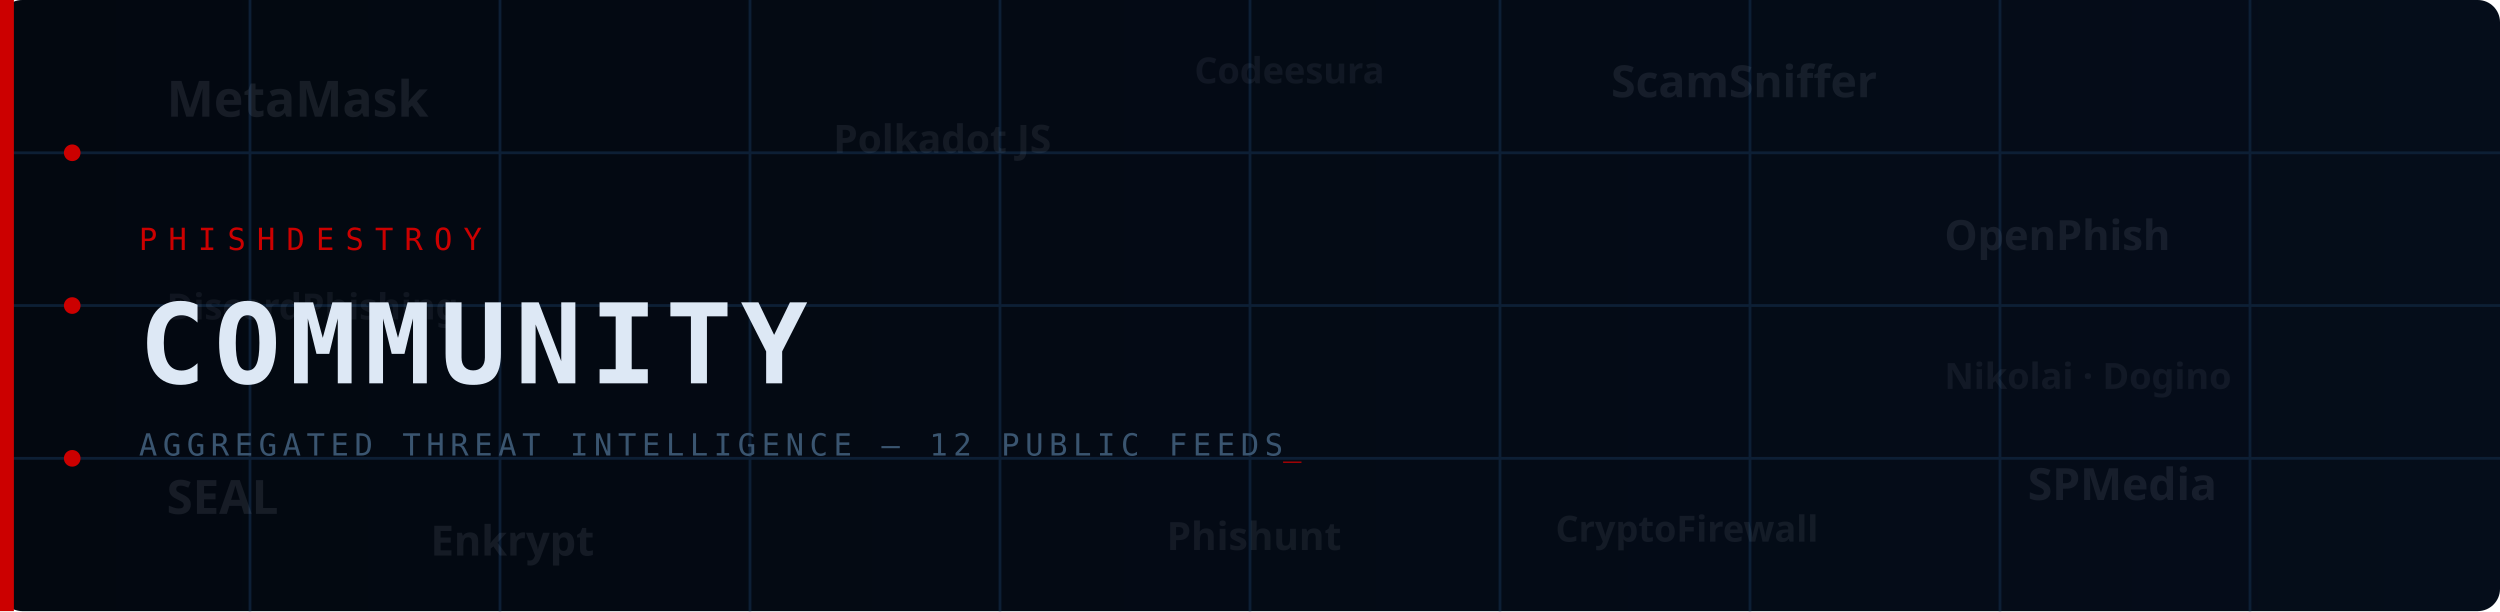
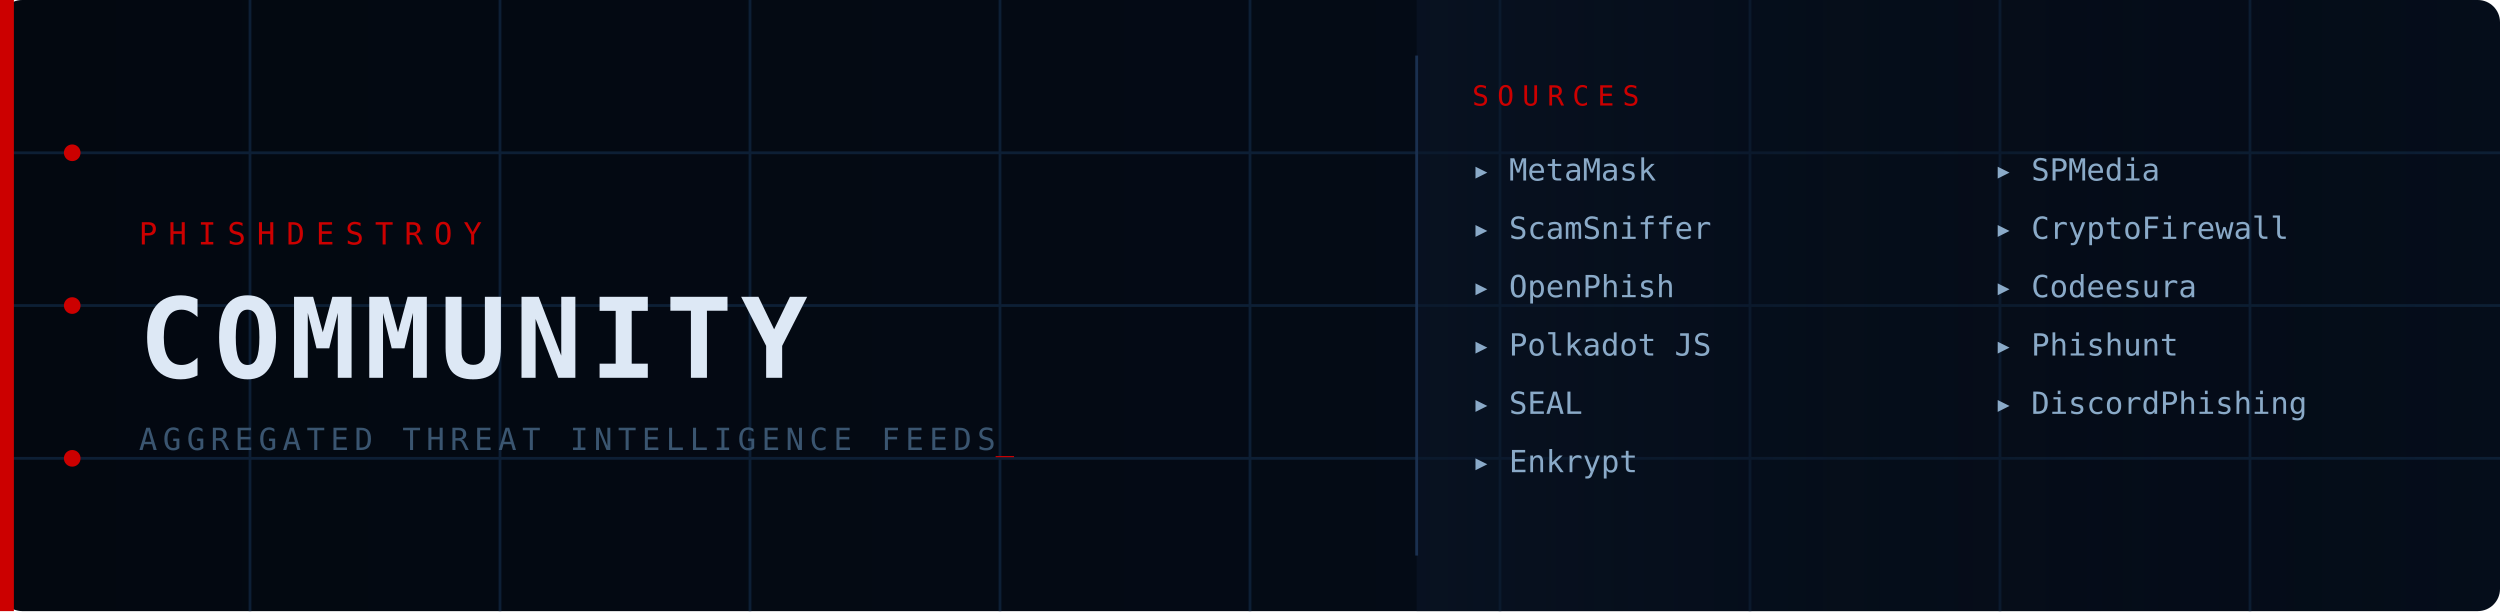
<svg xmlns="http://www.w3.org/2000/svg" viewBox="0 0 900 220" width="900" height="220">
  <defs>
    <style>
      @keyframes fadein {
        from { opacity: 0; transform: translateY(8px); }
        to   { opacity: 1; transform: translateY(0);   }
-       }
-       @keyframes floatin {
-         from { opacity: 0; }
-         to   { opacity: 1; }
      }
      @keyframes pulse {
        0%, 100% { opacity: 1;   }
        50%       { opacity: 0.2; }
      }
      @keyframes blink {
        0%, 100% { opacity: 1; }
        50%       { opacity: 0; }
      }
      @keyframes scanline {
        0%   { transform: translateY(-20px); opacity: 0;   }
-         5%   {                               opacity: 0.4; }
-         95%  {                               opacity: 0.4; }
+         5%   {                               opacity: 0.35; }
+         95%  {                               opacity: 0.35; }
        100% { transform: translateY(240px); opacity: 0;   }
      }
-       @keyframes arc1 {
-         from { stroke-dashoffset: 566; }
-         to   { stroke-dashoffset: 0;   }
-       }
-       @keyframes arc2 {
-         from { stroke-dashoffset: 440; }
-         to   { stroke-dashoffset: 0;   }
-       }
+       @keyframes arc1 { from { stroke-dashoffset: 440; } to { stroke-dashoffset: 0; } }
+       @keyframes arc2 { from { stroke-dashoffset: 314; } to { stroke-dashoffset: 0; } }
      @keyframes glow {
        0%, 100% { opacity: 1;   }
        50%       { opacity: 0.7; }
      }
-       @keyframes drift {
-         0%, 100% { transform: translateY(0px);  }
-         50%       { transform: translateY(-3px); }
+       @keyframes br {
+         from { opacity: 0; transform: translateX(6px); }
+         to   { opacity: 1; transform: translateX(0);   }
      }

-       .lbl   { animation: fadein  0.7s ease both 0.10s; }
-       .ttl   { animation: fadein  0.7s ease both 0.30s; }
-       .sub   { animation: fadein  0.7s ease both 0.55s; }
-       .d1    { animation: pulse  2.5s ease-in-out infinite 0.0s; }
-       .d2    { animation: pulse  2.5s ease-in-out infinite 0.8s; }
-       .d3    { animation: pulse  2.5s ease-in-out infinite 1.6s; }
-       .cur   { animation: blink  1.0s step-end   infinite;       }
-       .scan  { animation: scanline 4s linear      infinite 1.0s; }
-       .a1    { animation: arc1   2.0s ease-out   both     0.20s; }
-       .a2    { animation: arc2   2.5s ease-out   both     0.50s; }
-       .bar   { animation: glow   3.0s ease-in-out infinite;      }
+       .lbl  { animation: fadein 0.7s ease both 0.10s; }
+       .ttl  { animation: fadein 0.7s ease both 0.30s; }
+       .sub  { animation: fadein 0.7s ease both 0.55s; }
+       .d1   { animation: pulse 2.5s ease-in-out infinite 0.0s; }
+       .d2   { animation: pulse 2.5s ease-in-out infinite 0.8s; }
+       .d3   { animation: pulse 2.5s ease-in-out infinite 1.6s; }
+       .cur  { animation: blink 1.0s step-end   infinite; }
+       .scan { animation: scanline 4s linear     infinite 1.0s; }
+       .a1   { animation: arc1  2.0s ease-out   both 0.20s; }
+       .a2   { animation: arc2  2.5s ease-out   both 0.50s; }
+       .bar  { animation: glow  3.0s ease-in-out infinite; }

-       .br1  { animation: floatin 1.2s ease both 0.6s;  }
-       .br2  { animation: floatin 1.2s ease both 0.75s; }
-       .br3  { animation: floatin 1.2s ease both 0.9s;  }
-       .br4  { animation: floatin 1.2s ease both 1.05s; }
-       .br5  { animation: floatin 1.2s ease both 1.2s;  }
-       .br6  { animation: floatin 1.2s ease both 1.35s; }
-       .br7  { animation: floatin 1.2s ease both 1.5s;  }
-       .br8  { animation: floatin 1.2s ease both 1.65s; }
-       .br9  { animation: floatin 1.2s ease both 1.8s;  }
-       .br10 { animation: floatin 1.2s ease both 1.95s; }
-       .br11 { animation: floatin 1.2s ease both 2.1s;  }
-       .br12 { animation: floatin 1.2s ease both 2.25s; }
+       .s0  { animation: br 0.5s ease both 0.70s; }
+       .s1  { animation: br 0.5s ease both 0.82s; }
+       .s2  { animation: br 0.5s ease both 0.94s; }
+       .s3  { animation: br 0.5s ease both 1.06s; }
+       .s4  { animation: br 0.5s ease both 1.18s; }
+       .s5  { animation: br 0.5s ease both 1.30s; }
+       .s6  { animation: br 0.5s ease both 1.42s; }
+       .s7  { animation: br 0.5s ease both 1.54s; }
+       .s8  { animation: br 0.5s ease both 1.66s; }
+       .s9  { animation: br 0.5s ease both 1.78s; }
+       .s10 { animation: br 0.5s ease both 1.90s; }
+       .s11 { animation: br 0.5s ease both 2.02s; }
    </style>
    <linearGradient id="bg" x1="0" y1="0" x2="1" y2="0">
      <stop offset="0%" stop-color="#030810" />
      <stop offset="100%" stop-color="#050d1a" />
+     </linearGradient>
+     <linearGradient id="rp" x1="0" y1="0" x2="1" y2="0">
+       <stop offset="0%" stop-color="#0a1628" stop-opacity="0.6" />
+       <stop offset="100%" stop-color="#030810" stop-opacity="0" />
    </linearGradient>
    <linearGradient id="sg" x1="0" y1="0" x2="0" y2="1">
      <stop offset="0%" stop-color="#fff" stop-opacity="0" />
      <stop offset="50%" stop-color="#fff" stop-opacity="0.04" />
      <stop offset="100%" stop-color="#fff" stop-opacity="0" />
    </linearGradient>
    <clipPath id="cp">
      <rect width="900" height="220" rx="8" />
    </clipPath>
  </defs>
  <rect width="900" height="220" rx="8" fill="url(#bg)" />
  <g clip-path="url(#cp)" stroke="#0d1f35" stroke-width="1">
    <line x1="90" y1="0" x2="90" y2="220" />
    <line x1="180" y1="0" x2="180" y2="220" />
    <line x1="270" y1="0" x2="270" y2="220" />
    <line x1="360" y1="0" x2="360" y2="220" />
    <line x1="450" y1="0" x2="450" y2="220" />
    <line x1="540" y1="0" x2="540" y2="220" />
    <line x1="630" y1="0" x2="630" y2="220" />
    <line x1="720" y1="0" x2="720" y2="220" />
    <line x1="810" y1="0" x2="810" y2="220" />
    <line x1="0" y1="55" x2="900" y2="55" />
    <line x1="0" y1="110" x2="900" y2="110" />
    <line x1="0" y1="165" x2="900" y2="165" />
  </g>
-   <g clip-path="url(#cp)" font-family="sans-serif" font-weight="700" fill="#c8d8ea">
-     <text class="br1" x="60" y="42" font-size="18" opacity="0.10">MetaMask</text>
-     <text class="br2" x="580" y="35" font-size="16" opacity="0.09">ScamSniffer</text>
-     <text class="br3" x="300" y="55" font-size="14" opacity="0.08">Polkadot JS</text>
-     <text class="br4" x="700" y="90" font-size="15" opacity="0.09">OpenPhish</text>
-     <text class="br5" x="60" y="185" font-size="17" opacity="0.10">SEAL</text>
-     <text class="br6" x="730" y="180" font-size="16" opacity="0.09">SPMedia</text>
-     <text class="br7" x="420" y="198" font-size="14" opacity="0.08">Phishunt</text>
-     <text class="br8" x="155" y="200" font-size="15" opacity="0.09">Enkrypt</text>
-     <text class="br9" x="560" y="195" font-size="13" opacity="0.08">CryptoFirewall</text>
-     <text class="br10" x="430" y="30" font-size="13" opacity="0.07">Codeesura</text>
-     <text class="br11" x="60" y="115" font-size="13" opacity="0.07">DiscordPhishing</text>
-     <text class="br12" x="700" y="140" font-size="13" opacity="0.07">Nikolai · Dogino</text>
-   </g>
+   <rect x="510" y="0" width="390" height="220" fill="url(#rp)" clip-path="url(#cp)" />
+   <line x1="510" y1="20" x2="510" y2="200" stroke="#1a3050" stroke-width="1" />
  <g clip-path="url(#cp)">
-     <circle class="a1" cx="870" cy="110" r="90" fill="none" stroke="#CC0000" stroke-opacity="0.22" stroke-width="1.5" stroke-dasharray="566" stroke-dashoffset="566" />
-     <circle class="a2" cx="870" cy="110" r="65" fill="none" stroke="#CC0000" stroke-opacity="0.14" stroke-width="1" stroke-dasharray="440" stroke-dashoffset="440" />
+     <circle class="a1" cx="870" cy="110" r="70" fill="none" stroke="#CC0000" stroke-opacity="0.18" stroke-width="1.5" stroke-dasharray="440" stroke-dashoffset="440" />
+     <circle class="a2" cx="870" cy="110" r="50" fill="none" stroke="#CC0000" stroke-opacity="0.10" stroke-width="1" stroke-dasharray="314" stroke-dashoffset="314" />
  </g>
  <rect class="scan" x="0" y="-20" width="900" height="20" fill="url(#sg)" clip-path="url(#cp)" />
  <rect class="bar" x="0" y="0" width="5" height="220" fill="#CC0000" />
  <circle class="d1" cx="26" cy="55" r="3" fill="#CC0000" />
  <circle class="d2" cx="26" cy="110" r="3" fill="#CC0000" />
  <circle class="d3" cx="26" cy="165" r="3" fill="#CC0000" />
-   <text class="lbl" x="50" y="90" font-family="monospace" font-size="11" fill="#CC0000" letter-spacing="4">PHISHDESTROY</text>
-   <text class="ttl" x="50" y="138" font-family="monospace" font-size="40" font-weight="bold" fill="#dde8f5" letter-spacing="3">COMMUNITY</text>
-   <text class="sub" x="50" y="164" font-family="monospace" font-size="11" fill="#3a5570" letter-spacing="2">AGGREGATED THREAT INTELLIGENCE — 12 PUBLIC FEEDS<tspan class="cur" fill="#CC0000">_</tspan>
+   <text class="lbl" x="50" y="88" font-family="monospace" font-size="11" fill="#CC0000" letter-spacing="4">PHISHDESTROY</text>
+   <text class="ttl" x="50" y="136" font-family="monospace" font-size="40" font-weight="bold" fill="#dde8f5" letter-spacing="3">COMMUNITY</text>
+   <text class="sub" x="50" y="162" font-family="monospace" font-size="11" fill="#3a5570" letter-spacing="2">AGGREGATED THREAT INTELLIGENCE FEEDS<tspan class="cur" fill="#CC0000">_</tspan>
  </text>
+   <text class="s0" x="530" y="38" font-family="monospace" font-size="10" fill="#CC0000" letter-spacing="3">SOURCES</text>
+   <g font-family="monospace" font-size="11" fill="#8aaac8">
+     <text class="s1" x="530" y="65">▸ MetaMask</text>
+     <text class="s2" x="530" y="86">▸ ScamSniffer</text>
+     <text class="s3" x="530" y="107">▸ OpenPhish</text>
+     <text class="s4" x="530" y="128">▸ Polkadot JS</text>
+     <text class="s5" x="530" y="149">▸ SEAL</text>
+     <text class="s6" x="530" y="170">▸ Enkrypt</text>
+   </g>
+   <g font-family="monospace" font-size="11" fill="#8aaac8">
+     <text class="s7" x="718" y="65">▸ SPMedia</text>
+     <text class="s8" x="718" y="86">▸ CryptoFirewall</text>
+     <text class="s9" x="718" y="107">▸ Codeesura</text>
+     <text class="s10" x="718" y="128">▸ Phishunt</text>
+     <text class="s11" x="718" y="149">▸ DiscordPhishing</text>
+   </g>
</svg>
